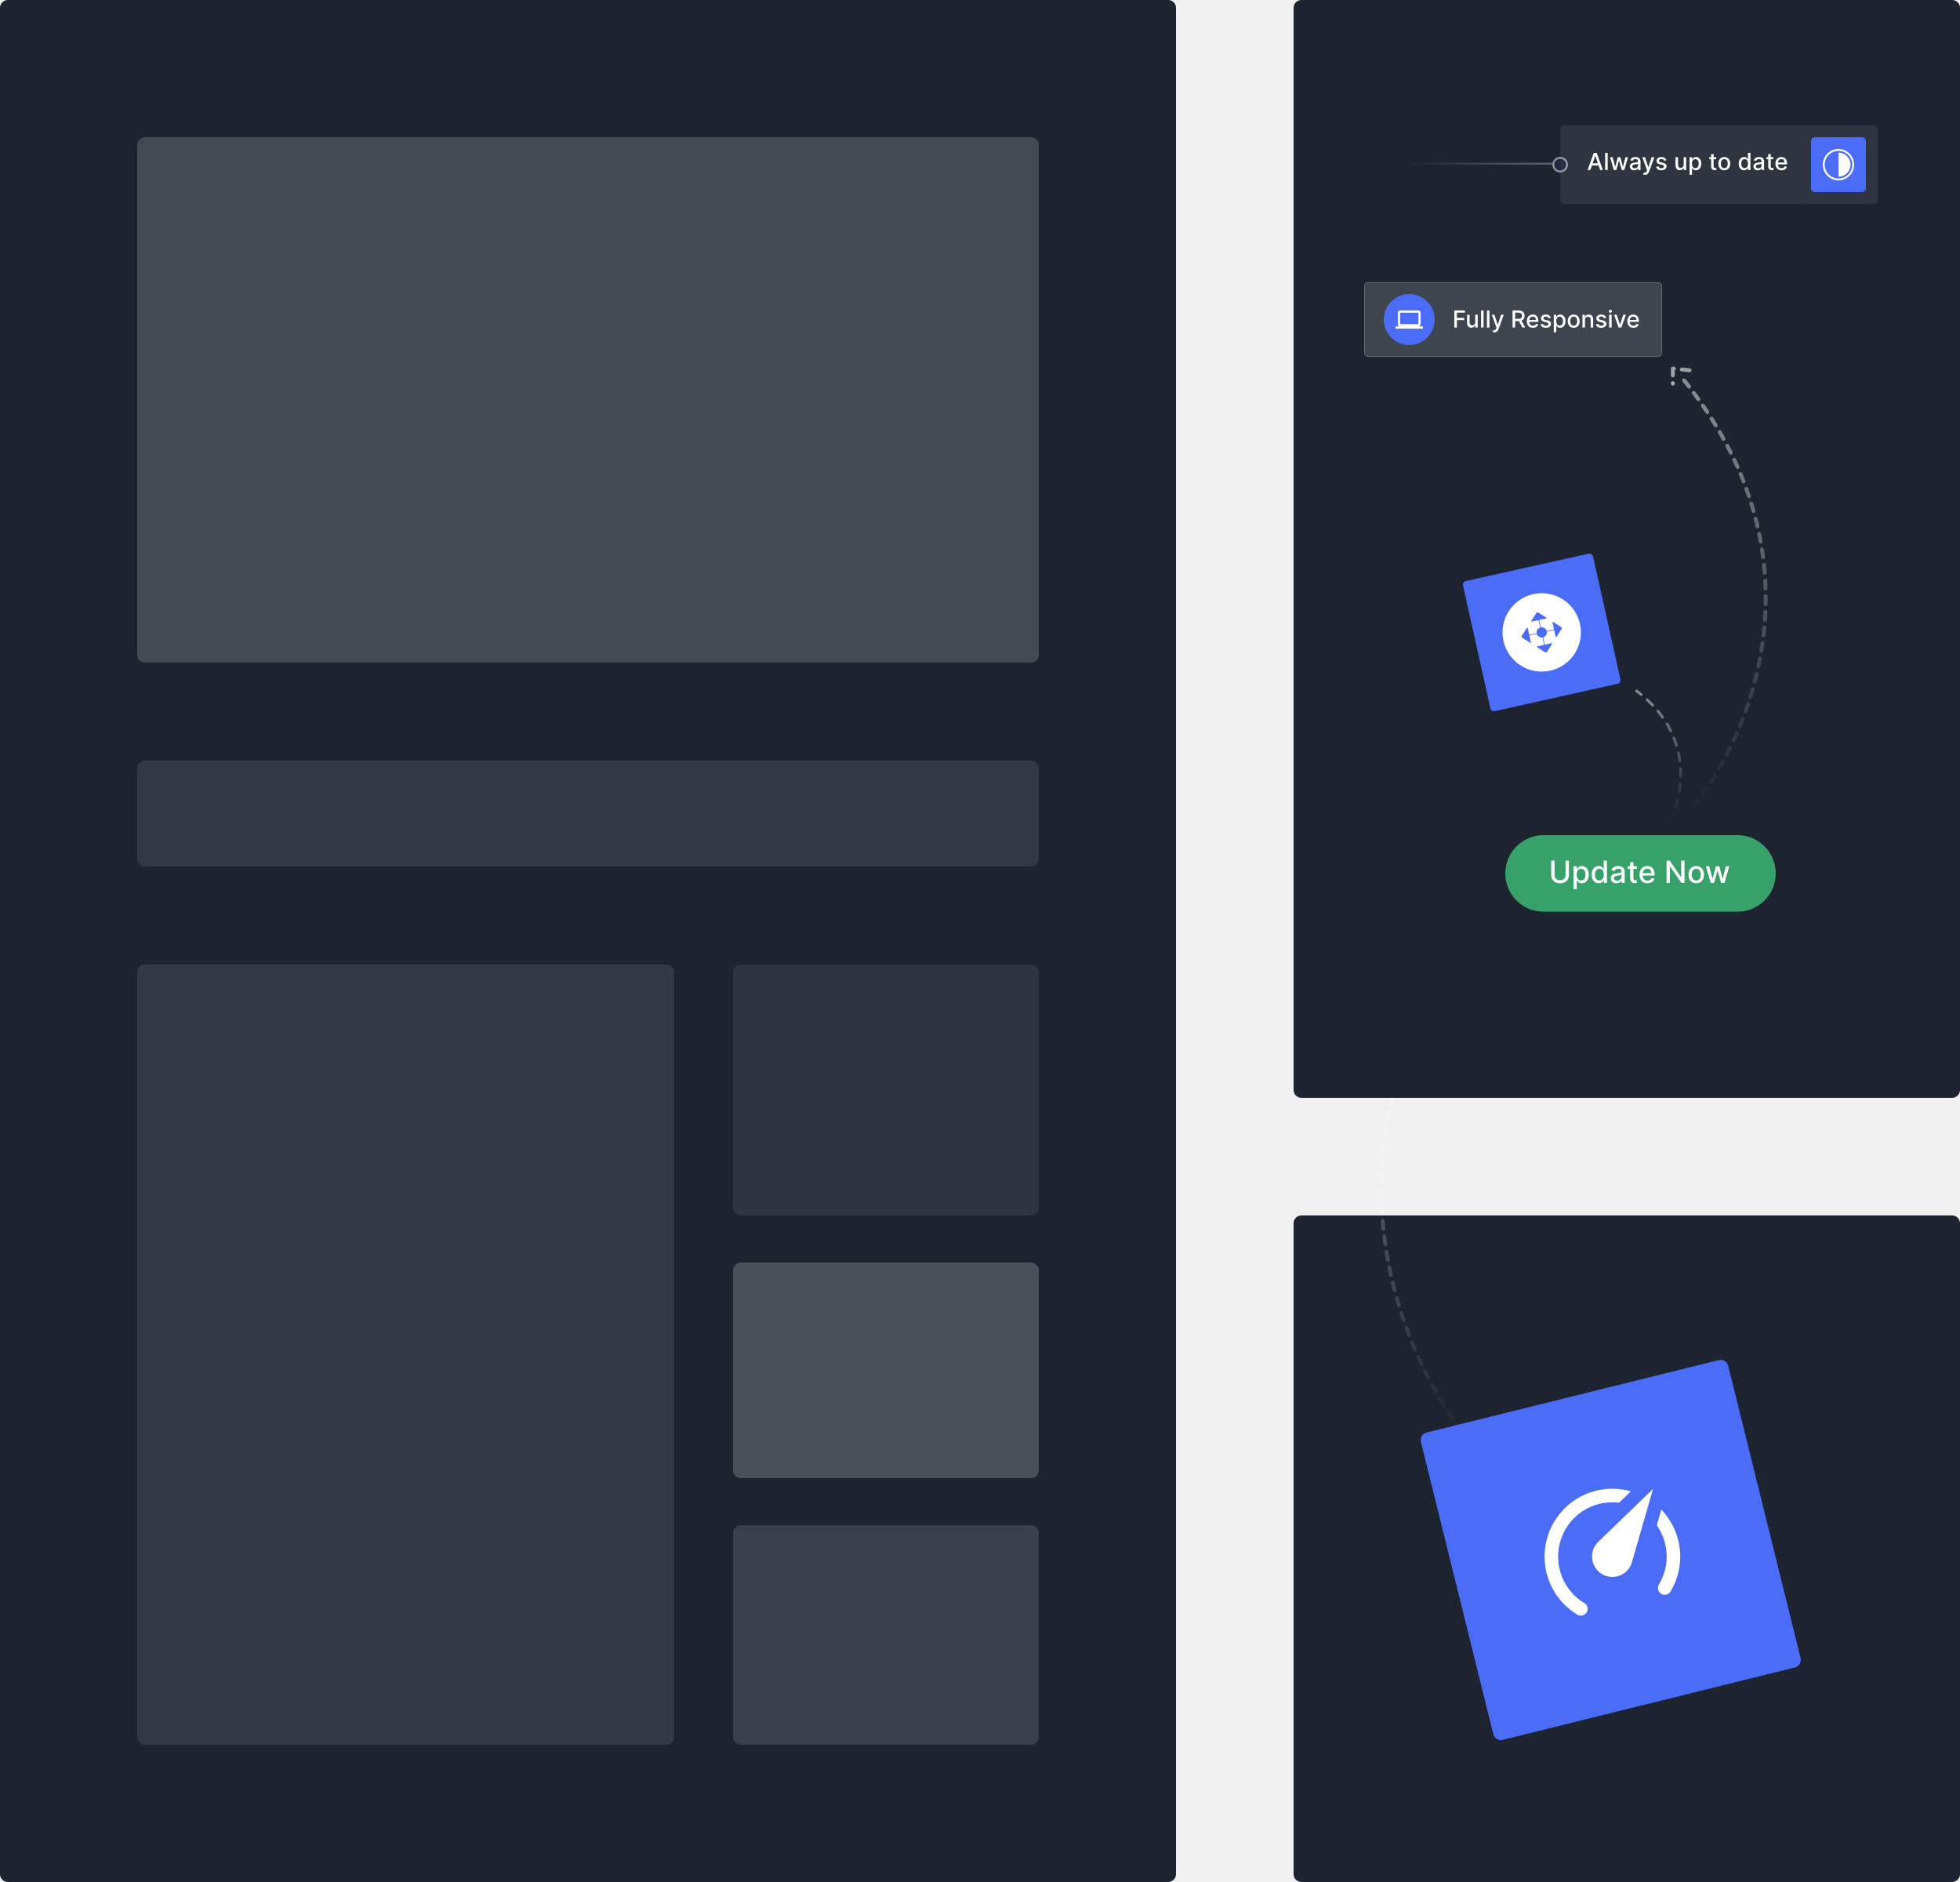
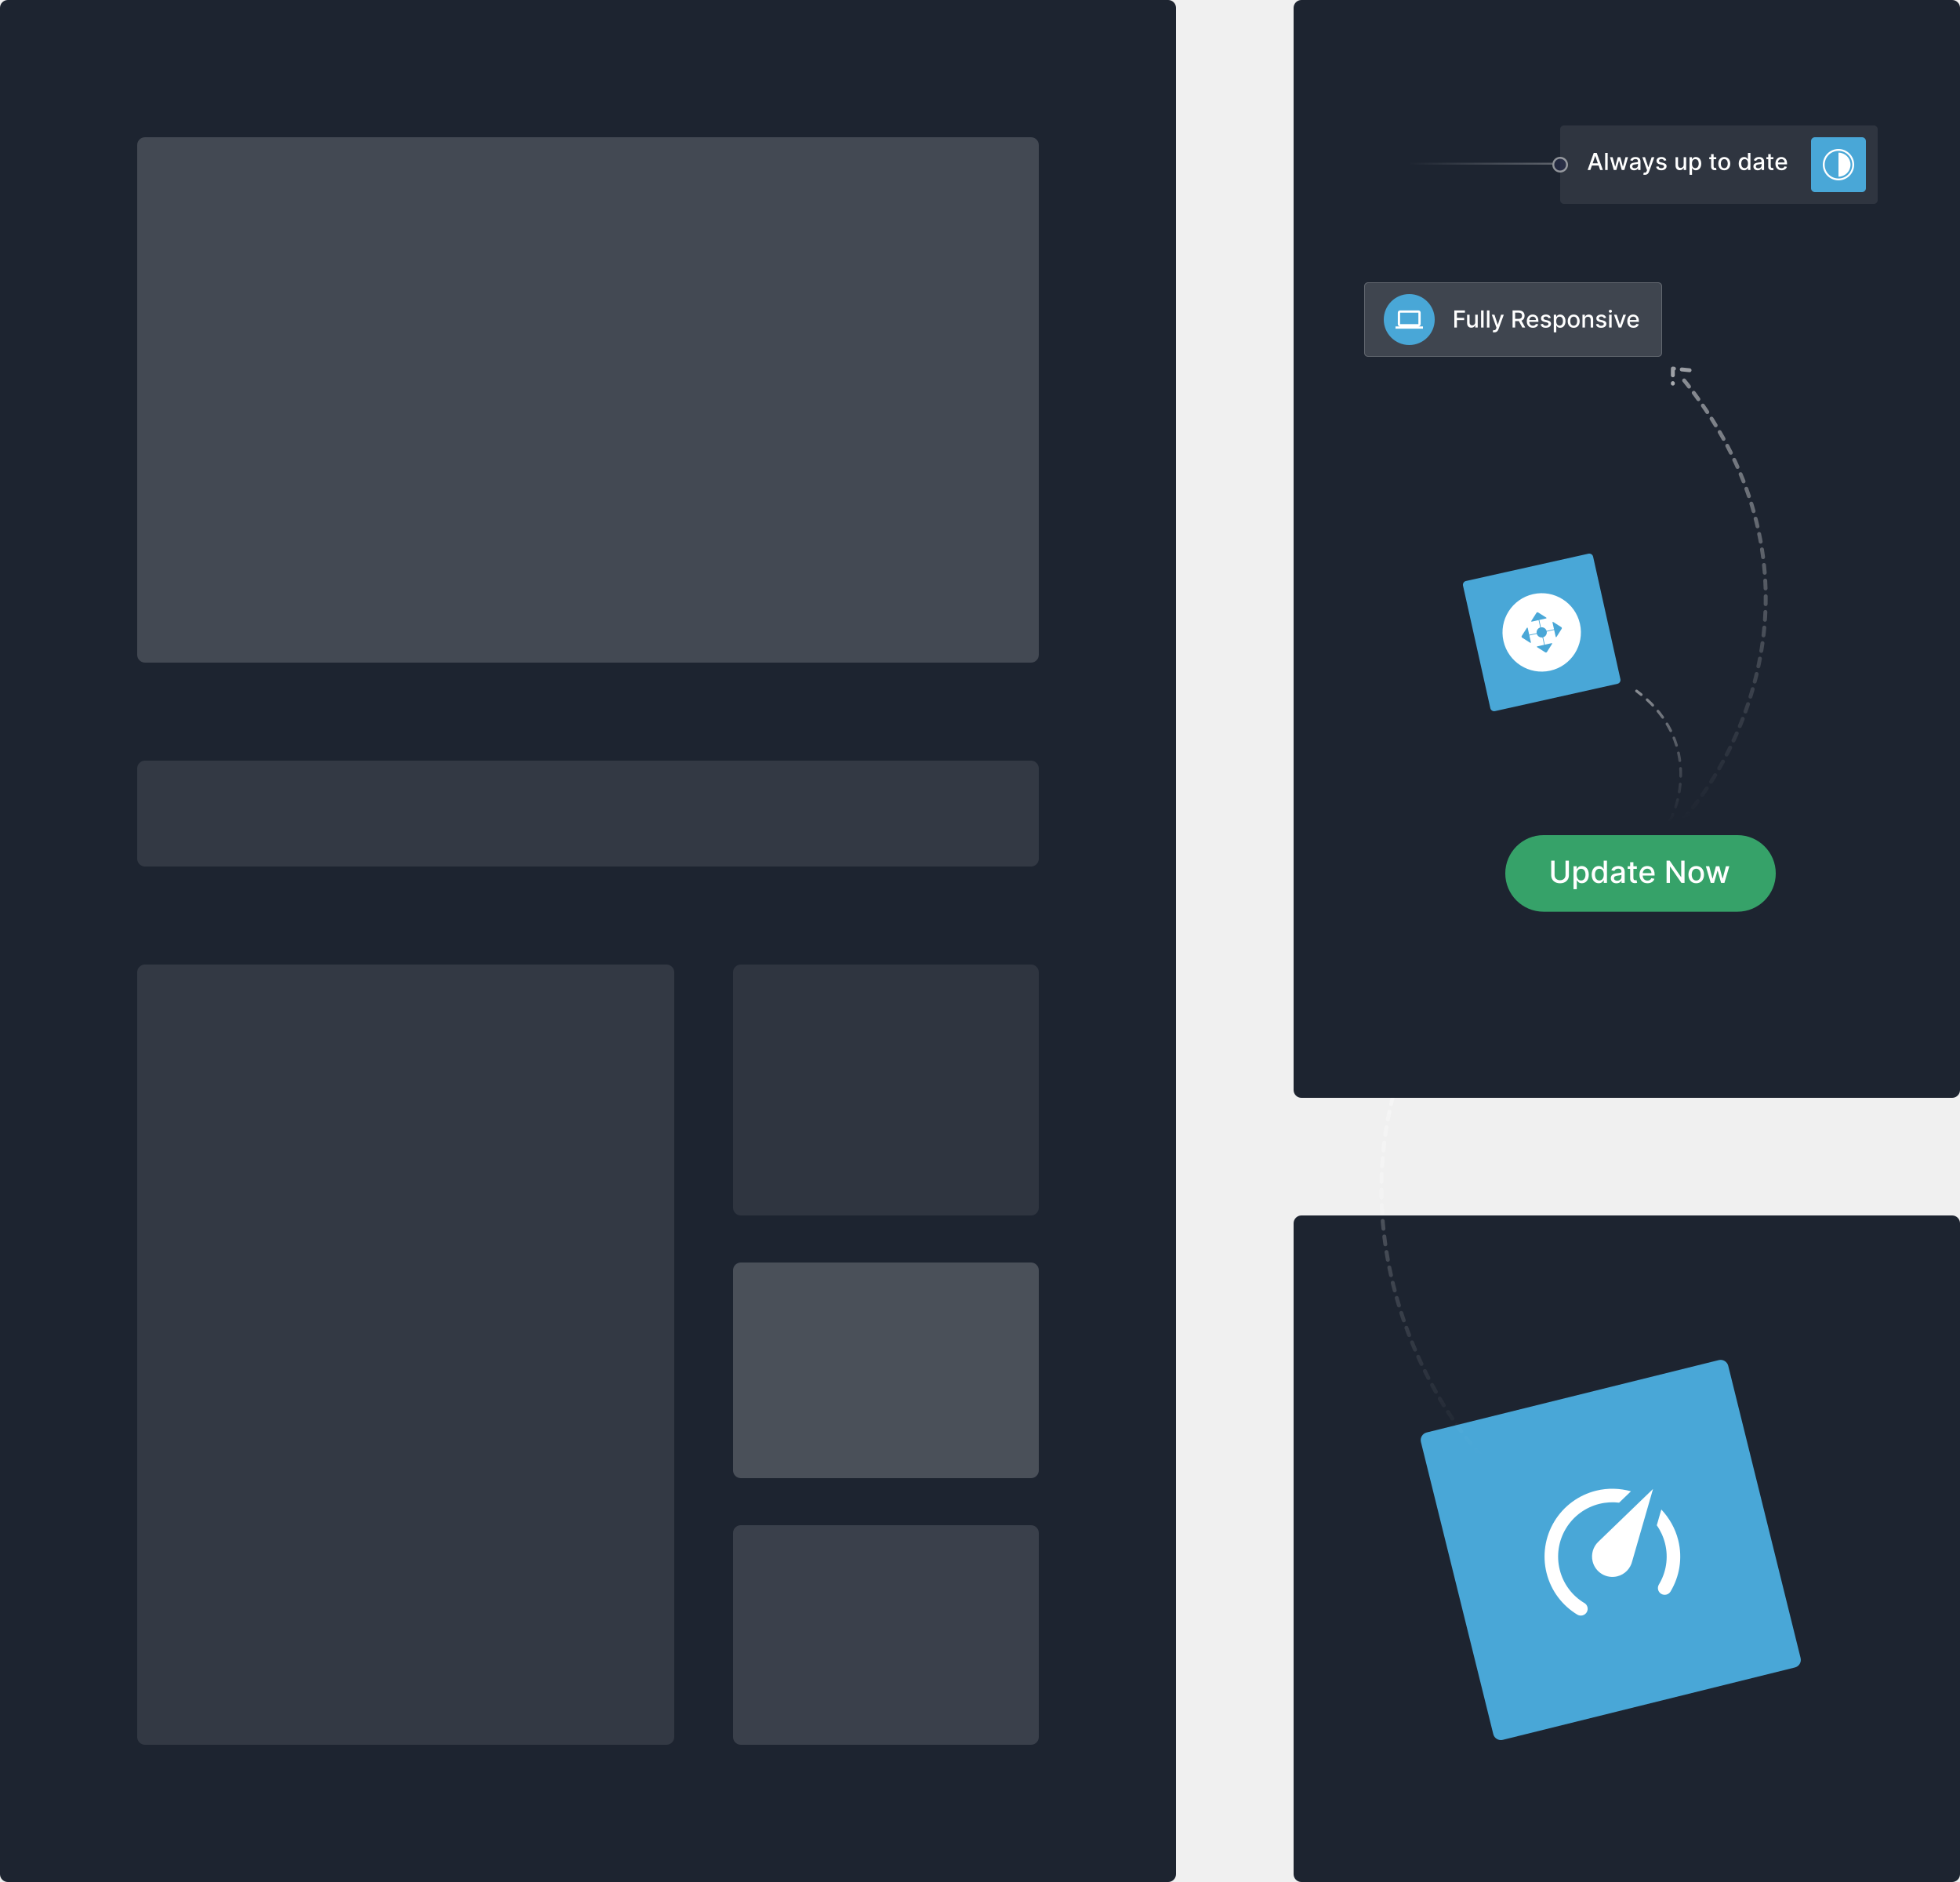
<svg xmlns="http://www.w3.org/2000/svg" width="500" height="480" viewBox="0 0 500 480" fill="none">
  <rect x="330" y="310" width="170" height="170" rx="2" fill="#1D2430" />
-   <rect x="362" y="365.831" width="80.765" height="80.765" rx="2" transform="rotate(-13.9128 362 365.831)" fill="#4A6CF7" />
+   <rect x="362" y="365.831" width="80.765" height="80.765" rx="2" transform="rotate(-13.9128 362 365.831)" fill="#49A7D7" />
  <path d="M412.572 402.039C411.235 402.37 409.822 402.156 408.643 401.445C407.464 400.734 406.615 399.584 406.284 398.247C405.818 396.366 406.435 394.466 407.718 393.239L421.691 379.757L416.388 398.152C415.956 400.006 414.538 401.552 412.572 402.039ZM407.162 380.2C410.203 379.447 413.25 379.583 416.061 380.349L413.037 383.256C411.434 383.047 409.675 383.144 407.995 383.56C404.43 384.443 401.363 386.705 399.467 389.85C397.571 392.995 397.002 396.764 397.884 400.328C398.804 404.041 401.131 407.03 404.167 408.846L404.183 408.842C405.001 409.334 405.263 410.393 404.77 411.21C404.277 412.028 403.202 412.294 402.389 411.818C398.595 409.531 395.673 405.797 394.525 401.16C393.421 396.705 394.132 391.994 396.502 388.063C398.873 384.132 402.707 381.304 407.162 380.2ZM428.123 392.838C429.271 397.474 428.43 402.14 426.143 405.934C425.646 406.735 424.587 406.997 423.77 406.504C422.952 406.011 422.69 404.953 423.183 404.135C425.016 401.096 425.683 397.382 424.763 393.67C424.347 391.99 423.612 390.389 422.649 389.023L423.808 384.992C425.826 387.166 427.365 389.78 428.123 392.838Z" fill="white" />
  <rect width="300" height="480" rx="2" fill="#1D2430" />
  <rect x="35" y="35" width="230" height="134" rx="2" fill="white" fill-opacity="0.17" />
  <rect opacity="0.1" x="35" y="194" width="230" height="27" rx="2" fill="white" />
  <rect opacity="0.1" x="35" y="246" width="137" height="199" rx="2" fill="white" />
  <rect opacity="0.08" x="187" y="246" width="78" height="64" rx="2" fill="white" />
  <rect opacity="0.2" x="187" y="322" width="78" height="55" rx="2" fill="white" />
  <rect opacity="0.2" x="187" y="389" width="78" height="56" rx="2" fill="white" fill-opacity="0.65" />
  <path d="M377.795 371.295C358.482 349.772 331.574 292.451 378.448 235.357" stroke="url(#paint0_linear_50_445)" stroke-linecap="round" stroke-linejoin="round" stroke-dasharray="2 2" />
  <path d="M375.753 233.513L380.883 233V237.617" stroke="url(#paint1_linear_50_445)" stroke-linecap="round" stroke-linejoin="round" stroke-dasharray="2 2" />
  <rect x="330" width="170" height="280" rx="2" fill="#1D2430" />
  <rect x="384" y="213" width="69" height="19.528" rx="9.764" fill="#36A269" />
  <path d="M399.37 219.509V223.177C399.37 223.948 398.838 224.502 397.972 224.502C397.109 224.502 396.574 223.948 396.574 223.177V219.509H395.717V223.246C395.717 224.439 396.61 225.285 397.972 225.285C399.334 225.285 400.23 224.439 400.23 223.246V219.509H399.37Z" fill="white" />
  <path d="M401.41 226.788H402.239V224.527H402.289C402.439 224.799 402.744 225.274 403.521 225.274C404.553 225.274 405.302 224.447 405.302 223.068C405.302 221.687 404.541 220.874 403.512 220.874C402.722 220.874 402.436 221.357 402.289 221.62H402.22V220.93H401.41V226.788ZM402.222 223.06C402.222 222.17 402.611 221.579 403.335 221.579C404.087 221.579 404.464 222.214 404.464 223.06C404.464 223.914 404.075 224.566 403.335 224.566C402.622 224.566 402.222 223.956 402.222 223.06Z" fill="white" />
  <path d="M407.826 225.274C408.602 225.274 408.908 224.799 409.057 224.527H409.127V225.19H409.937V219.509H409.107V221.62H409.057C408.908 221.357 408.625 220.874 407.831 220.874C406.802 220.874 406.045 221.687 406.045 223.068C406.045 224.447 406.791 225.274 407.826 225.274ZM408.009 224.566C407.268 224.566 406.883 223.914 406.883 223.06C406.883 222.214 407.26 221.579 408.009 221.579C408.733 221.579 409.121 222.17 409.121 223.06C409.121 223.956 408.725 224.566 408.009 224.566Z" fill="white" />
  <path d="M412.36 225.285C413.065 225.285 413.462 224.927 413.62 224.608H413.653V225.19H414.463V222.361C414.463 221.121 413.487 220.874 412.81 220.874C412.039 220.874 411.329 221.185 411.051 221.962L411.831 222.139C411.953 221.837 412.263 221.545 412.821 221.545C413.356 221.545 413.631 221.826 413.631 222.308V222.328C413.631 222.63 413.32 222.624 412.555 222.713C411.747 222.808 410.921 223.018 410.921 223.986C410.921 224.824 411.55 225.285 412.36 225.285ZM412.541 224.619C412.072 224.619 411.734 224.408 411.734 223.998C411.734 223.554 412.127 223.396 412.607 223.332C412.876 223.296 413.514 223.224 413.634 223.104V223.654C413.634 224.158 413.231 224.619 412.541 224.619Z" fill="white" />
  <path d="M417.557 220.93H416.683V219.909H415.853V220.93H415.229V221.595H415.853V224.111C415.851 224.885 416.442 225.26 417.096 225.246C417.36 225.243 417.537 225.193 417.634 225.157L417.485 224.472C417.429 224.483 417.326 224.508 417.193 224.508C416.924 224.508 416.683 224.419 416.683 223.939V221.595H417.557V220.93Z" fill="white" />
  <path d="M420.265 225.276C421.194 225.276 421.851 224.819 422.04 224.125L421.255 223.984C421.105 224.386 420.745 224.591 420.273 224.591C419.563 224.591 419.086 224.131 419.064 223.31H422.093V223.016C422.093 221.476 421.172 220.874 420.206 220.874C419.019 220.874 418.237 221.778 418.237 223.088C418.237 224.411 419.008 225.276 420.265 225.276ZM419.066 222.688C419.1 222.084 419.538 221.559 420.212 221.559C420.856 221.559 421.277 222.036 421.28 222.688H419.066Z" fill="white" />
  <path d="M429.732 219.509H428.883V223.681H428.83L425.94 219.509H425.147V225.19H426.004V221.024H426.057L428.944 225.19H429.732V219.509Z" fill="white" />
  <path d="M432.71 225.276C433.912 225.276 434.697 224.397 434.697 223.079C434.697 221.753 433.912 220.874 432.71 220.874C431.509 220.874 430.724 221.753 430.724 223.079C430.724 224.397 431.509 225.276 432.71 225.276ZM432.713 224.58C431.928 224.58 431.562 223.895 431.562 223.077C431.562 222.261 431.928 221.568 432.713 221.568C433.493 221.568 433.859 222.261 433.859 223.077C433.859 223.895 433.493 224.58 432.713 224.58Z" fill="white" />
  <path d="M436.416 225.19H437.26L438.125 222.114H438.189L439.054 225.19H439.9L441.151 220.93H440.294L439.465 224.045H439.423L438.591 220.93H437.734L436.896 224.059H436.855L436.02 220.93H435.163L436.416 225.19Z" fill="white" />
  <path d="M429.313 209C445.373 191.102 467.749 143.437 428.77 95.96" stroke="url(#paint2_linear_50_445)" stroke-linecap="round" stroke-linejoin="round" stroke-dasharray="2 2" />
  <path d="M431.011 94.427L426.746 94V97.839" stroke="url(#paint3_linear_50_445)" stroke-linecap="round" stroke-linejoin="round" stroke-dasharray="2 2" />
  <path d="M425.919 209.552C429.35 203.094 432.466 187.389 417.488 176.228" stroke="url(#paint4_linear_50_445)" stroke-width="0.7" stroke-linecap="round" stroke-linejoin="round" stroke-dasharray="2 2" />
  <rect x="348" y="72" width="76" height="19" rx="1" fill="white" fill-opacity="0.15" />
  <rect x="348.1" y="72.1" width="75.8" height="18.8" rx="0.9" stroke="white" stroke-opacity="0.19" stroke-width="0.2" />
  <path d="M371 83.538H371.658V81.636H373.512V81.071H371.658V79.742H373.706V79.175H371V83.538Z" fill="white" />
  <path d="M376.333 82.181C376.335 82.737 375.921 83.001 375.563 83.001C375.169 83.001 374.896 82.716 374.896 82.271V80.266H374.259V82.347C374.259 83.159 374.705 83.581 375.333 83.581C375.825 83.581 376.16 83.321 376.311 82.972H376.345V83.538H376.972V80.266H376.333V82.181Z" fill="white" />
  <path d="M378.465 79.175H377.828V83.538H378.465V79.175Z" fill="white" />
  <path d="M379.959 79.175H379.322V83.538H379.959V79.175Z" fill="white" />
  <path d="M381.219 84.766C381.745 84.766 382.077 84.491 382.267 83.975L383.62 80.272L382.932 80.266L382.103 82.805H382.069L381.24 80.266H380.558L381.756 83.581L381.677 83.798C381.515 84.233 381.287 84.269 380.938 84.173L380.784 84.695C380.861 84.729 381.027 84.766 381.219 84.766Z" fill="white" />
  <path d="M385.859 83.538H386.518V81.887H387.413C387.428 81.887 387.44 81.887 387.455 81.887L388.342 83.538H389.092L388.124 81.772C388.659 81.574 388.925 81.129 388.925 80.543C388.925 79.739 388.427 79.175 387.415 79.175H385.859V83.538ZM386.518 81.32V79.739H387.344C387.994 79.739 388.263 80.048 388.263 80.543C388.263 81.035 387.994 81.32 387.353 81.32H386.518Z" fill="white" />
  <path d="M391.045 83.604C391.759 83.604 392.264 83.253 392.409 82.72L391.806 82.612C391.691 82.921 391.414 83.078 391.051 83.078C390.506 83.078 390.139 82.724 390.122 82.094H392.449V81.868C392.449 80.685 391.742 80.223 391 80.223C390.088 80.223 389.487 80.918 389.487 81.923C389.487 82.94 390.08 83.604 391.045 83.604ZM390.124 81.617C390.15 81.152 390.487 80.749 391.004 80.749C391.499 80.749 391.823 81.116 391.825 81.617H390.124Z" fill="white" />
  <path d="M395.608 81.065C395.476 80.555 395.078 80.223 394.37 80.223C393.631 80.223 393.107 80.613 393.107 81.192C393.107 81.657 393.388 81.966 394.002 82.102L394.556 82.224C394.871 82.294 395.018 82.435 395.018 82.639C395.018 82.893 394.748 83.091 394.33 83.091C393.949 83.091 393.703 82.927 393.627 82.605L393.011 82.699C393.118 83.278 393.599 83.604 394.334 83.604C395.125 83.604 395.672 83.185 395.672 82.592C395.672 82.13 395.378 81.844 394.777 81.706L394.257 81.587C393.897 81.501 393.742 81.38 393.744 81.158C393.742 80.907 394.015 80.728 394.377 80.728C394.773 80.728 394.956 80.947 395.031 81.167L395.608 81.065Z" fill="white" />
  <path d="M396.373 84.766H397.01V83.029H397.048C397.163 83.238 397.398 83.602 397.994 83.602C398.787 83.602 399.362 82.967 399.362 81.908C399.362 80.847 398.778 80.223 397.988 80.223C397.381 80.223 397.161 80.594 397.048 80.796H396.995V80.266H396.373V84.766ZM396.997 81.902C396.997 81.218 397.295 80.764 397.851 80.764C398.429 80.764 398.719 81.252 398.719 81.902C398.719 82.558 398.42 83.059 397.851 83.059C397.304 83.059 396.997 82.59 396.997 81.902Z" fill="white" />
  <path d="M401.454 83.604C402.377 83.604 402.98 82.929 402.98 81.917C402.98 80.898 402.377 80.223 401.454 80.223C400.532 80.223 399.929 80.898 399.929 81.917C399.929 82.929 400.532 83.604 401.454 83.604ZM401.456 83.07C400.854 83.07 400.572 82.543 400.572 81.915C400.572 81.288 400.854 80.756 401.456 80.756C402.055 80.756 402.336 81.288 402.336 81.915C402.336 82.543 402.055 83.07 401.456 83.07Z" fill="white" />
  <path d="M404.328 81.595C404.328 81.073 404.648 80.775 405.091 80.775C405.523 80.775 405.786 81.058 405.786 81.533V83.538H406.423V81.457C406.423 80.647 405.977 80.223 405.308 80.223C404.816 80.223 404.494 80.451 404.343 80.798H404.303V80.266H403.691V83.538H404.328V81.595Z" fill="white" />
  <path d="M409.729 81.065C409.597 80.555 409.199 80.223 408.491 80.223C407.752 80.223 407.228 80.613 407.228 81.192C407.228 81.657 407.509 81.966 408.123 82.102L408.677 82.224C408.992 82.294 409.139 82.435 409.139 82.639C409.139 82.893 408.869 83.091 408.451 83.091C408.07 83.091 407.825 82.927 407.748 82.605L407.132 82.699C407.239 83.278 407.72 83.604 408.455 83.604C409.246 83.604 409.793 83.185 409.793 82.592C409.793 82.13 409.499 81.844 408.898 81.706L408.379 81.587C408.018 81.501 407.863 81.38 407.865 81.158C407.863 80.907 408.136 80.728 408.498 80.728C408.894 80.728 409.077 80.947 409.152 81.167L409.729 81.065Z" fill="white" />
  <path d="M410.494 83.538H411.131V80.266H410.494V83.538ZM410.816 79.761C411.035 79.761 411.218 79.59 411.218 79.381C411.218 79.173 411.035 79 410.816 79C410.594 79 410.413 79.173 410.413 79.381C410.413 79.59 410.594 79.761 410.816 79.761Z" fill="white" />
  <path d="M414.788 80.266H414.104L413.277 82.784H413.243L412.414 80.266H411.73L412.919 83.538H413.601L414.788 80.266Z" fill="white" />
  <path d="M416.68 83.604C417.393 83.604 417.898 83.253 418.043 82.72L417.44 82.612C417.325 82.921 417.048 83.078 416.686 83.078C416.141 83.078 415.774 82.724 415.757 82.094H418.084V81.868C418.084 80.685 417.376 80.223 416.635 80.223C415.723 80.223 415.122 80.918 415.122 81.923C415.122 82.94 415.714 83.604 416.68 83.604ZM415.759 81.617C415.785 81.152 416.121 80.749 416.639 80.749C417.134 80.749 417.457 81.116 417.46 81.617H415.759Z" fill="white" />
-   <circle cx="359.5" cy="81.5" r="6.5" fill="#4A6CF7" />
+   <circle cx="359.5" cy="81.5" r="6.5" fill="#49A7D7" />
  <path d="M357.167 79.75H361.833V82.667H357.167V79.75ZM361.833 83.25C361.988 83.25 362.136 83.189 362.246 83.079C362.355 82.97 362.417 82.821 362.417 82.667V79.75C362.417 79.426 362.154 79.167 361.833 79.167H357.167C356.843 79.167 356.583 79.426 356.583 79.75V82.667C356.583 82.821 356.645 82.97 356.754 83.079C356.864 83.189 357.012 83.25 357.167 83.25H356V83.833H363V83.25H361.833Z" fill="white" />
-   <rect x="373" y="148.4" width="34" height="34" rx="1" transform="rotate(-12.5713 373 148.4)" fill="#4A6CF7" />
+   <rect x="373" y="148.4" width="34" height="34" rx="1" transform="rotate(-12.5713 373 148.4)" fill="#49A7D7" />
  <circle cx="393.293" cy="161.293" r="10" transform="rotate(-12.5713 393.293 161.293)" fill="white" />
  <g clip-path="url(#clip0_50_445)">
-     <path d="M398.281 159.94L396.256 158.654C396.106 158.558 396.015 158.621 396.054 158.796L396.433 160.496L394.539 160.919C394.355 160.293 393.738 159.901 393.094 160L392.675 158.119L394.375 157.74C394.55 157.701 394.569 157.593 394.418 157.497L392.393 156.21C392.242 156.115 392.043 156.159 391.948 156.309L390.661 158.335C390.565 158.485 390.629 158.576 390.803 158.537L392.504 158.158L392.923 160.037C392.298 160.222 391.905 160.838 392.005 161.483L390.111 161.905L389.732 160.206C389.693 160.031 389.584 160.012 389.489 160.163L388.202 162.188C388.106 162.338 388.151 162.538 388.301 162.633L390.326 163.92C390.477 164.015 390.567 163.952 390.528 163.778L390.149 162.076L392.04 161.654C392.225 162.279 392.842 162.672 393.486 162.572L393.908 164.464L392.208 164.843C392.034 164.882 392.015 164.991 392.165 165.086L394.191 166.373C394.341 166.468 394.54 166.424 394.636 166.274L395.923 164.248C396.018 164.098 395.955 164.007 395.78 164.046L394.082 164.425L393.661 162.536C394.286 162.351 394.678 161.735 394.579 161.091L396.471 160.669L396.85 162.369C396.889 162.544 396.997 162.563 397.093 162.412L398.38 160.387C398.476 160.236 398.432 160.036 398.281 159.94Z" fill="#4A6CF7" />
+     <path d="M398.281 159.94L396.256 158.654C396.106 158.558 396.015 158.621 396.054 158.796L396.433 160.496L394.539 160.919C394.355 160.293 393.738 159.901 393.094 160L392.675 158.119L394.375 157.74C394.55 157.701 394.569 157.593 394.418 157.497L392.393 156.21C392.242 156.115 392.043 156.159 391.948 156.309L390.661 158.335C390.565 158.485 390.629 158.576 390.803 158.537L392.504 158.158L392.923 160.037C392.298 160.222 391.905 160.838 392.005 161.483L390.111 161.905L389.732 160.206C389.693 160.031 389.584 160.012 389.489 160.163L388.202 162.188C388.106 162.338 388.151 162.538 388.301 162.633L390.326 163.92C390.477 164.015 390.567 163.952 390.528 163.778L390.149 162.076L392.04 161.654C392.225 162.279 392.842 162.672 393.486 162.572L393.908 164.464L392.208 164.843C392.034 164.882 392.015 164.991 392.165 165.086L394.191 166.373C394.341 166.468 394.54 166.424 394.636 166.274L395.923 164.248C396.018 164.098 395.955 164.007 395.78 164.046L394.082 164.425L393.661 162.536C394.286 162.351 394.678 161.735 394.579 161.091L396.471 160.669L396.85 162.369C396.889 162.544 396.997 162.563 397.093 162.412L398.38 160.387C398.476 160.236 398.432 160.036 398.281 159.94Z" fill="#49A7D7" />
  </g>
  <g opacity="0.08">
    <rect x="398" y="32" width="81" height="20" rx="1" fill="white" />
    <rect x="398.1" y="32.1" width="80.8" height="19.8" rx="0.9" stroke="white" stroke-opacity="0.19" stroke-width="0.2" />
  </g>
-   <rect x="462" y="35" width="14" height="14" rx="1" fill="#4A6CF7" />
+   <rect x="462" y="35" width="14" height="14" rx="1" fill="#49A7D7" />
  <path d="M468.998 38C466.791 38 465 39.791 465 41.998C465 44.209 466.791 46 468.998 46C471.209 46 473 44.209 473 41.998C473 39.791 471.209 38 468.998 38ZM469 45.524C467.054 45.524 465.476 43.946 465.476 42C465.476 40.054 467.054 38.476 469 38.476C470.946 38.476 472.524 40.054 472.524 42C472.524 43.946 470.946 45.524 469 45.524ZM469 38.928V45.069C470.694 45.069 472.071 43.692 472.071 41.998C472.071 40.308 470.694 38.928 469 38.928Z" fill="white" />
  <path d="M405.699 43.364L406.099 42.209H407.804L408.202 43.364H408.901L407.331 39H406.57L405 43.364H405.699ZM406.291 41.655L406.935 39.793H406.969L407.612 41.655H406.291Z" fill="white" />
  <path d="M410.117 39H409.48V43.364H410.117V39Z" fill="white" />
  <path d="M411.684 43.364H412.332L412.996 41.001H413.045L413.71 43.364H414.36L415.321 40.091H414.663L414.026 42.484H413.994L413.354 40.091H412.696L412.053 42.494H412.021L411.379 40.091H410.721L411.684 43.364Z" fill="white" />
  <path d="M416.878 43.436C417.419 43.436 417.724 43.161 417.845 42.916H417.871V43.364H418.493V41.19C418.493 40.238 417.743 40.048 417.223 40.048C416.631 40.048 416.085 40.287 415.872 40.883L416.471 41.02C416.565 40.788 416.803 40.564 417.232 40.564C417.643 40.564 417.854 40.779 417.854 41.15V41.165C417.854 41.397 417.615 41.393 417.027 41.461C416.407 41.533 415.772 41.695 415.772 42.439C415.772 43.082 416.256 43.436 416.878 43.436ZM417.017 42.925C416.656 42.925 416.396 42.763 416.396 42.447C416.396 42.106 416.699 41.985 417.068 41.936C417.274 41.908 417.764 41.853 417.856 41.761V42.183C417.856 42.571 417.547 42.925 417.017 42.925Z" fill="white" />
  <path d="M419.627 44.591C420.153 44.591 420.486 44.316 420.675 43.8L422.028 40.097L421.34 40.091L420.511 42.631H420.477L419.648 40.091H418.967L420.164 43.406L420.085 43.624C419.923 44.058 419.695 44.094 419.346 43.999L419.192 44.521C419.269 44.555 419.435 44.591 419.627 44.591Z" fill="white" />
  <path d="M425.081 40.89C424.949 40.381 424.551 40.048 423.843 40.048C423.104 40.048 422.58 40.438 422.58 41.018C422.58 41.482 422.861 41.791 423.475 41.928L424.029 42.049C424.344 42.119 424.491 42.26 424.491 42.465C424.491 42.718 424.22 42.916 423.803 42.916C423.421 42.916 423.176 42.752 423.1 42.43L422.484 42.524C422.59 43.104 423.072 43.43 423.807 43.43C424.597 43.43 425.145 43.01 425.145 42.418C425.145 41.955 424.851 41.67 424.25 41.531L423.73 41.412C423.37 41.327 423.215 41.205 423.217 40.984C423.215 40.732 423.487 40.553 423.85 40.553C424.246 40.553 424.429 40.773 424.504 40.992L425.081 40.89Z" fill="white" />
  <path d="M429.507 42.006C429.509 42.562 429.095 42.827 428.737 42.827C428.343 42.827 428.07 42.541 428.07 42.096V40.091H427.433V42.173C427.433 42.984 427.879 43.406 428.507 43.406C428.999 43.406 429.334 43.146 429.485 42.797H429.519V43.364H430.146V40.091H429.507V42.006Z" fill="white" />
  <path d="M431.002 44.591H431.639V42.854H431.677C431.792 43.063 432.027 43.428 432.623 43.428C433.416 43.428 433.991 42.793 433.991 41.734C433.991 40.673 433.407 40.048 432.617 40.048C432.01 40.048 431.79 40.419 431.677 40.621H431.624V40.091H431.002V44.591ZM431.626 41.727C431.626 41.043 431.924 40.59 432.48 40.59C433.058 40.59 433.348 41.077 433.348 41.727C433.348 42.383 433.049 42.884 432.48 42.884C431.933 42.884 431.626 42.416 431.626 41.727Z" fill="white" />
  <path d="M437.82 40.091H437.149V39.307H436.512V40.091H436.033V40.602H436.512V42.535C436.51 43.129 436.964 43.417 437.467 43.406C437.669 43.404 437.806 43.366 437.88 43.338L437.765 42.812C437.722 42.82 437.644 42.84 437.541 42.84C437.335 42.84 437.149 42.771 437.149 42.403V40.602H437.82V40.091Z" fill="white" />
  <path d="M439.869 43.43C440.791 43.43 441.394 42.754 441.394 41.742C441.394 40.724 440.791 40.048 439.869 40.048C438.946 40.048 438.343 40.724 438.343 41.742C438.343 42.754 438.946 43.43 439.869 43.43ZM439.871 42.895C439.268 42.895 438.987 42.369 438.987 41.74C438.987 41.114 439.268 40.581 439.871 40.581C440.469 40.581 440.751 41.114 440.751 41.74C440.751 42.369 440.469 42.895 439.871 42.895Z" fill="white" />
  <path d="M444.918 43.428C445.515 43.428 445.749 43.063 445.864 42.854H445.918V43.364H446.54V39H445.903V40.621H445.864C445.749 40.419 445.532 40.048 444.923 40.048C444.132 40.048 443.55 40.673 443.55 41.734C443.55 42.793 444.124 43.428 444.918 43.428ZM445.059 42.884C444.49 42.884 444.194 42.383 444.194 41.727C444.194 41.077 444.484 40.59 445.059 40.59C445.615 40.59 445.913 41.043 445.913 41.727C445.913 42.416 445.609 42.884 445.059 42.884Z" fill="white" />
  <path d="M448.401 43.436C448.943 43.436 449.247 43.161 449.369 42.916H449.394V43.364H450.017V41.19C450.017 40.238 449.267 40.048 448.747 40.048C448.154 40.048 447.609 40.287 447.396 40.883L447.994 41.02C448.088 40.788 448.327 40.564 448.755 40.564C449.166 40.564 449.377 40.779 449.377 41.15V41.165C449.377 41.397 449.139 41.393 448.551 41.461C447.931 41.533 447.296 41.695 447.296 42.439C447.296 43.082 447.779 43.436 448.401 43.436ZM448.54 42.925C448.18 42.925 447.92 42.763 447.92 42.447C447.92 42.106 448.222 41.985 448.591 41.936C448.798 41.908 449.288 41.853 449.379 41.761V42.183C449.379 42.571 449.07 42.925 448.54 42.925Z" fill="white" />
  <path d="M452.393 40.091H451.722V39.307H451.085V40.091H450.605V40.602H451.085V42.535C451.082 43.129 451.536 43.417 452.039 43.406C452.241 43.404 452.378 43.366 452.452 43.338L452.337 42.812C452.295 42.82 452.216 42.84 452.114 42.84C451.907 42.84 451.722 42.771 451.722 42.403V40.602H452.393V40.091Z" fill="white" />
  <path d="M454.473 43.43C455.187 43.43 455.692 43.078 455.836 42.545L455.233 42.437C455.118 42.746 454.841 42.903 454.479 42.903C453.934 42.903 453.567 42.55 453.55 41.919H455.877V41.693C455.877 40.511 455.17 40.048 454.428 40.048C453.516 40.048 452.915 40.743 452.915 41.749C452.915 42.765 453.508 43.43 454.473 43.43ZM453.552 41.442C453.578 40.977 453.915 40.575 454.432 40.575C454.927 40.575 455.251 40.941 455.253 41.442H453.552Z" fill="white" />
  <circle opacity="0.5" cx="398" cy="42" r="1.75" fill="#282C4D" stroke="white" stroke-width="0.5" />
  <line x1="347" y1="41.75" x2="396" y2="41.75" stroke="url(#paint5_linear_50_445)" stroke-width="0.5" />
  <defs>
    <linearGradient id="paint0_linear_50_445" x1="374.3" y1="234.975" x2="361.897" y2="369.833" gradientUnits="userSpaceOnUse">
      <stop stop-color="white" stop-opacity="0.48" />
      <stop offset="1" stop-color="white" stop-opacity="0" />
    </linearGradient>
    <linearGradient id="paint1_linear_50_445" x1="378.318" y1="233" x2="378.318" y2="237.617" gradientUnits="userSpaceOnUse">
      <stop stop-color="white" stop-opacity="0.55" />
      <stop offset="1" stop-color="white" stop-opacity="0.62" />
    </linearGradient>
    <linearGradient id="paint2_linear_50_445" x1="432.22" y1="95.642" x2="442.533" y2="207.784" gradientUnits="userSpaceOnUse">
      <stop stop-color="white" stop-opacity="0.48" />
      <stop offset="1" stop-color="white" stop-opacity="0" />
    </linearGradient>
    <linearGradient id="paint3_linear_50_445" x1="428.878" y1="94" x2="428.878" y2="97.839" gradientUnits="userSpaceOnUse">
      <stop stop-color="white" stop-opacity="0.55" />
      <stop offset="1" stop-color="white" stop-opacity="0.62" />
    </linearGradient>
    <linearGradient id="paint4_linear_50_445" x1="418.483" y1="175.882" x2="429.732" y2="208.225" gradientUnits="userSpaceOnUse">
      <stop stop-color="white" stop-opacity="0.48" />
      <stop offset="1" stop-color="white" stop-opacity="0" />
    </linearGradient>
    <linearGradient id="paint5_linear_50_445" x1="396" y1="42" x2="359.25" y2="42" gradientUnits="userSpaceOnUse">
      <stop stop-color="white" stop-opacity="0.28" />
      <stop offset="1" stop-color="white" stop-opacity="0" />
    </linearGradient>
    <clipPath id="clip0_50_445">
      <rect width="12" height="12" fill="white" transform="translate(386.13 156.742) rotate(-12.5713)" />
    </clipPath>
  </defs>
</svg>
